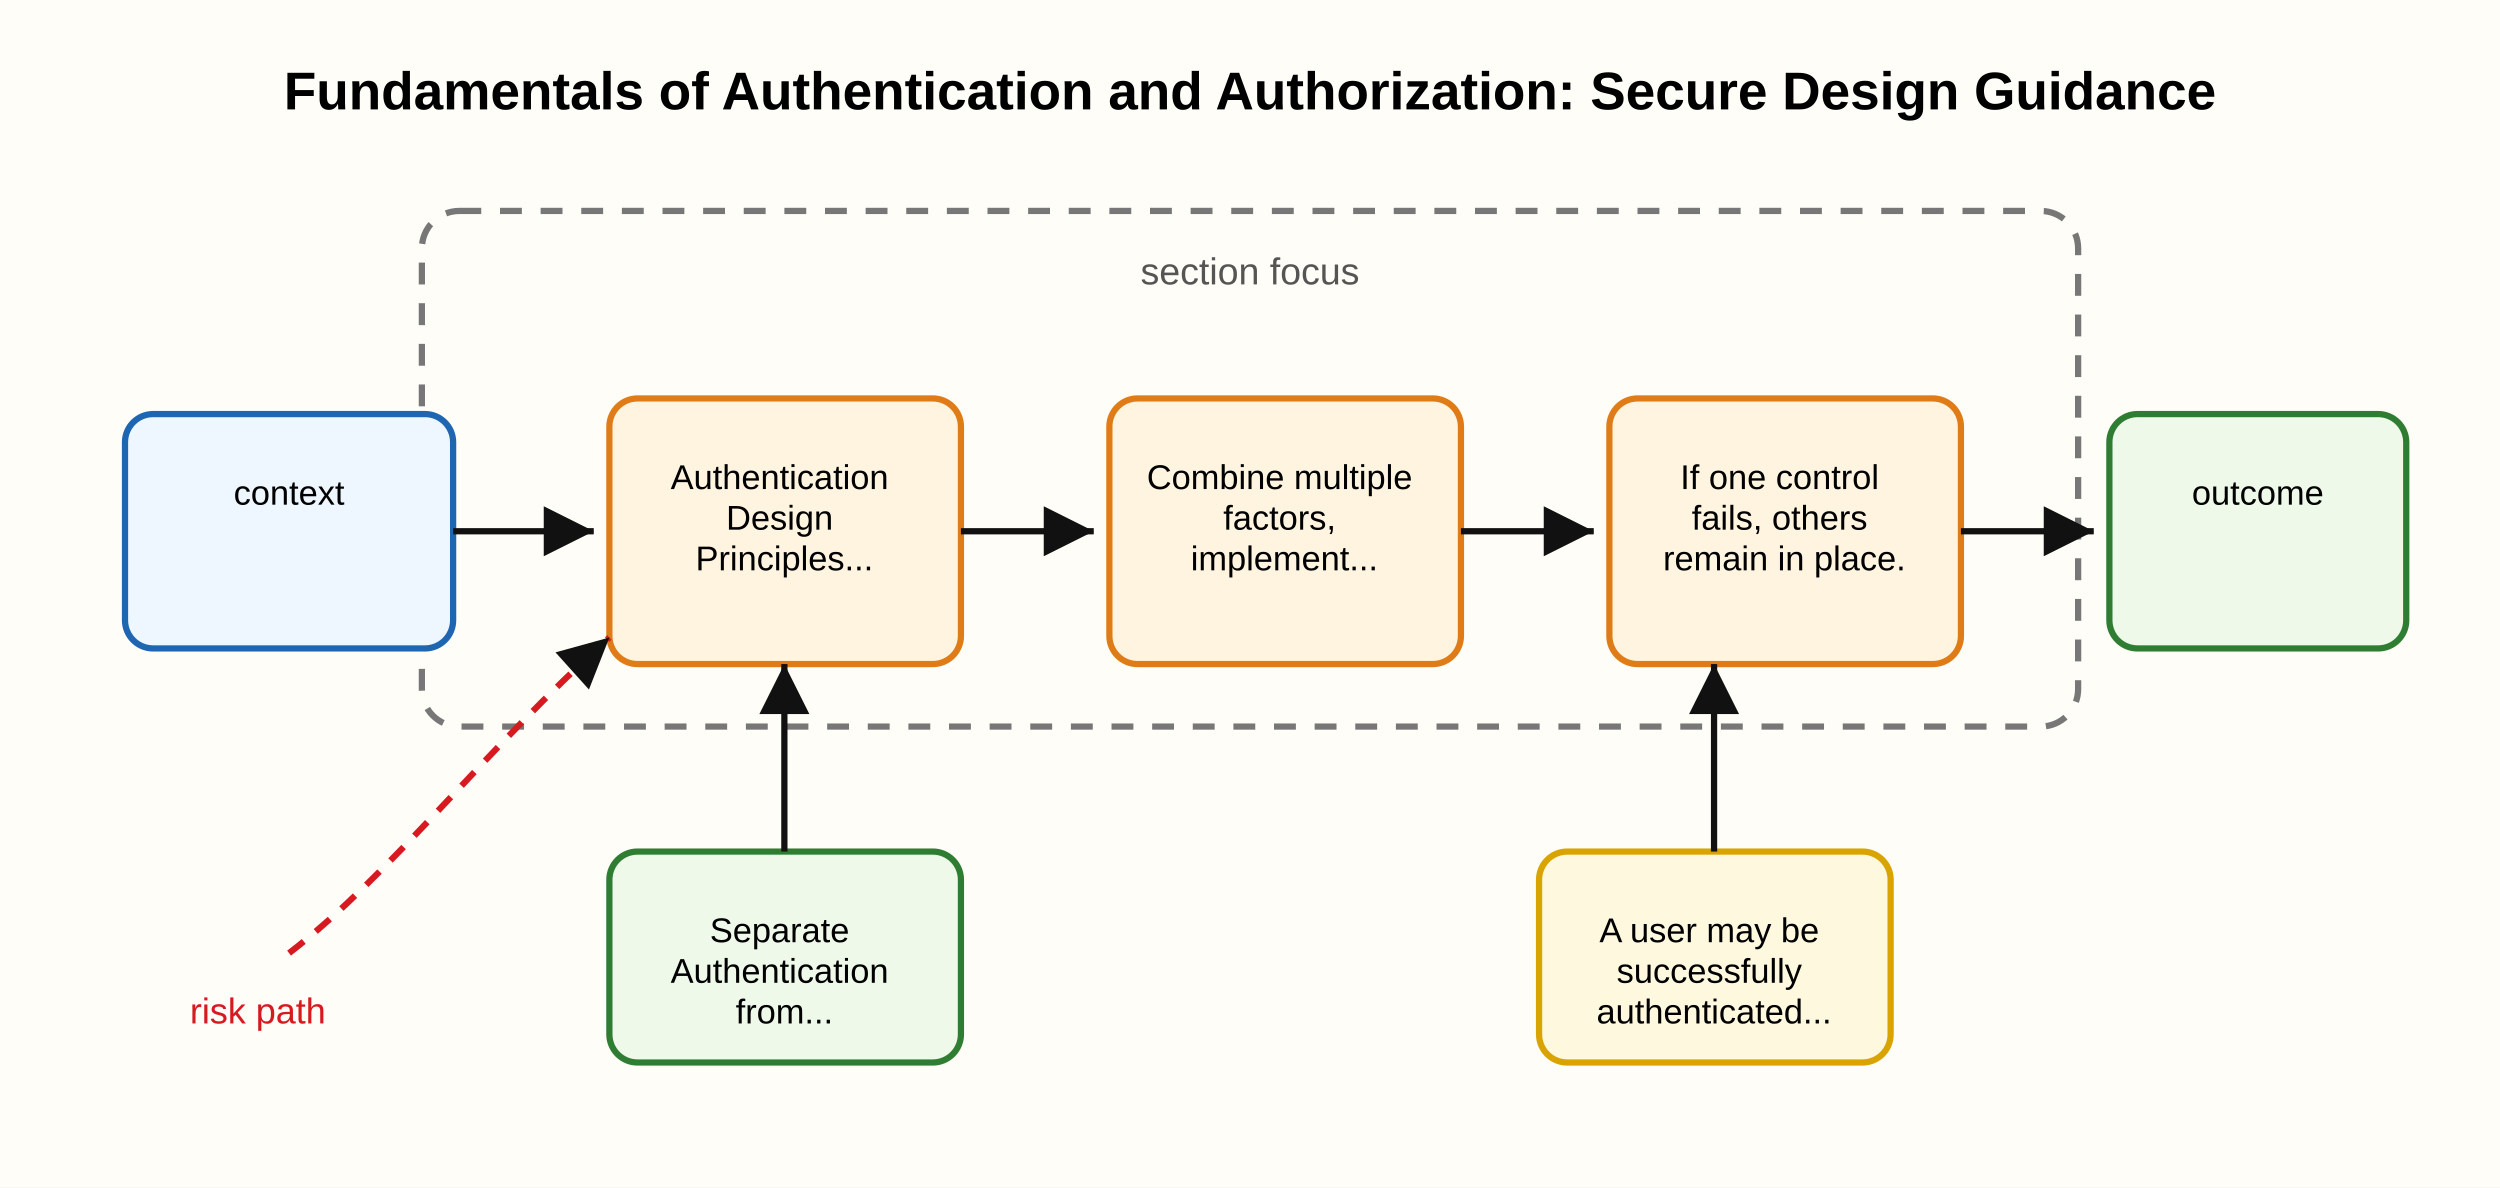
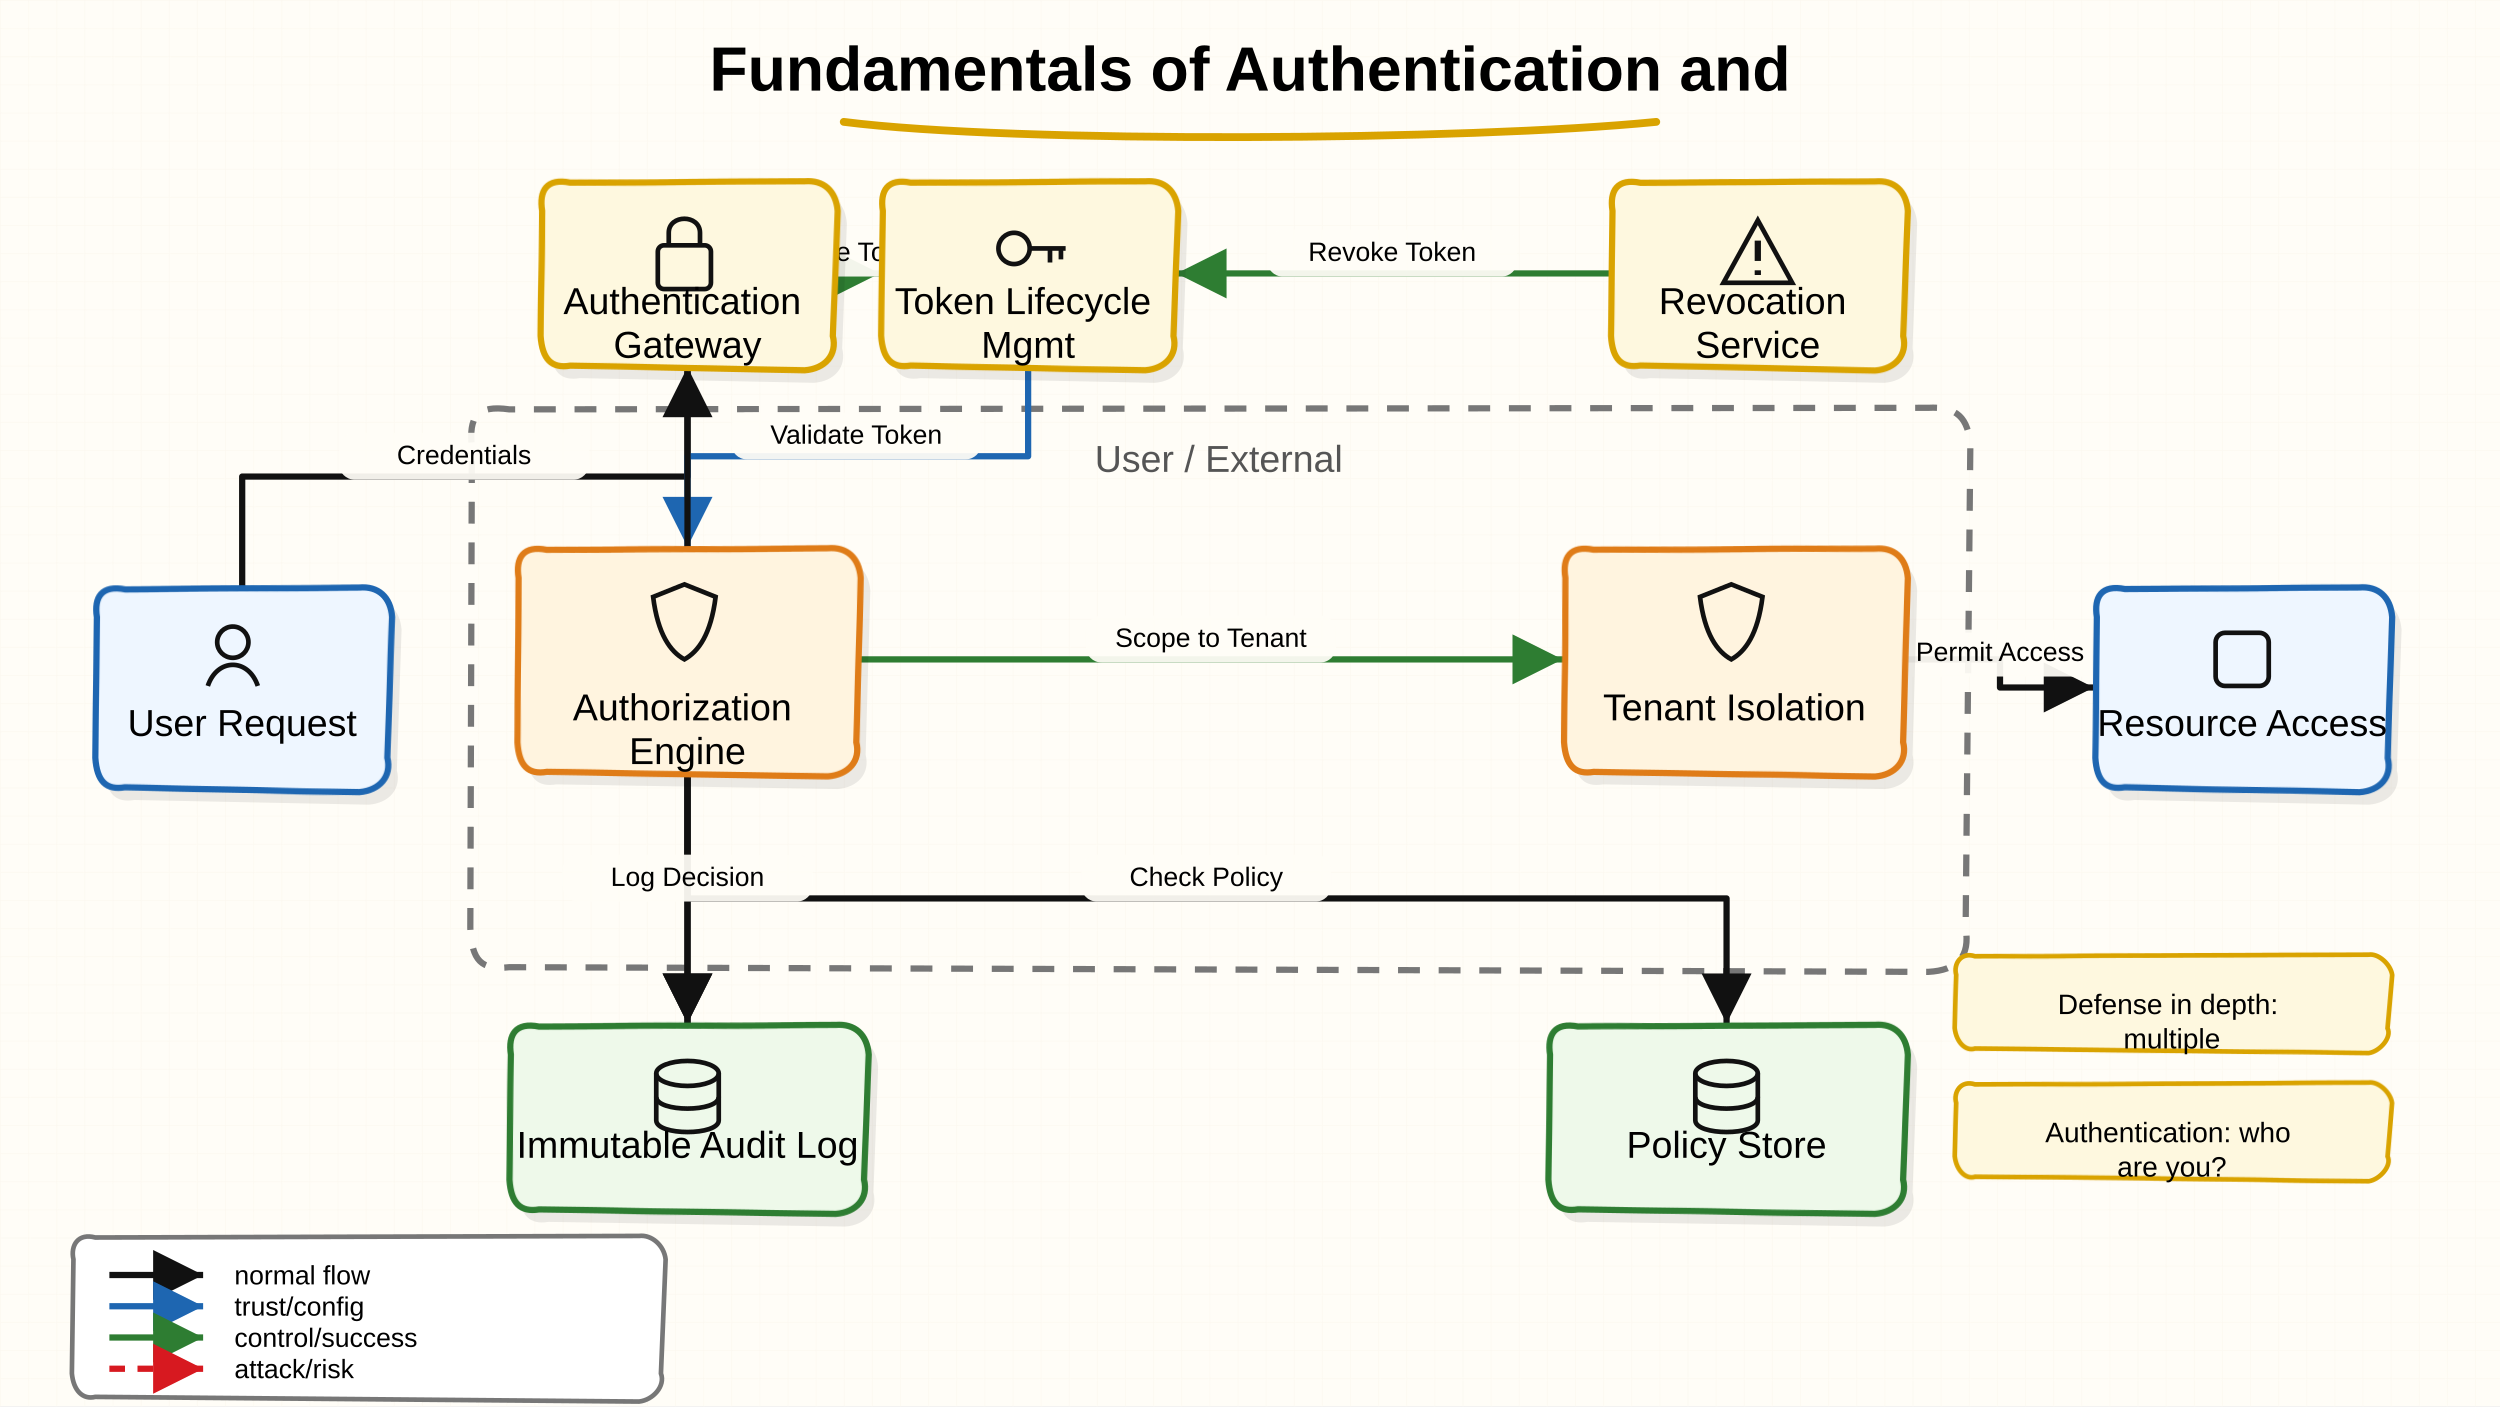
- <svg xmlns="http://www.w3.org/2000/svg" width="1600" height="760" viewBox="0 0 1600 760">
+ <svg xmlns="http://www.w3.org/2000/svg" width="1600" height="900" viewBox="0 0 1600 900">
  <defs>
-     <marker id="arrow" markerWidth="12" markerHeight="12" refX="10" refY="6" orient="auto" markerUnits="strokeWidth">
+     <pattern id="paper" width="18" height="18" patternUnits="userSpaceOnUse">
+       <path d="M 18 0 L 0 0 0 18" fill="none" stroke="#f2ead8" stroke-width="0.8" opacity="0.25" />
+     </pattern>
+     <filter id="roughen">
+       <feTurbulence type="fractalNoise" baseFrequency="0.018" numOctaves="1" result="noise" />
+       <feDisplacementMap in="SourceGraphic" in2="noise" scale="0.85" />
+     </filter>
+     <marker id="arrow-normal" markerWidth="12" markerHeight="12" refX="10" refY="6" orient="auto" markerUnits="strokeWidth">
      <path d="M2,2 L10,6 L2,10 z" fill="#111111" />
    </marker>
+     <marker id="arrow-trust" markerWidth="12" markerHeight="12" refX="10" refY="6" orient="auto" markerUnits="strokeWidth">
+       <path d="M2,2 L10,6 L2,10 z" fill="#1e66b1" />
+     </marker>
+     <marker id="arrow-control" markerWidth="12" markerHeight="12" refX="10" refY="6" orient="auto" markerUnits="strokeWidth">
+       <path d="M2,2 L10,6 L2,10 z" fill="#2e7d32" />
+     </marker>
+     <marker id="arrow-risk" markerWidth="12" markerHeight="12" refX="10" refY="6" orient="auto" markerUnits="strokeWidth">
+       <path d="M2,2 L10,6 L2,10 z" fill="#d71920" />
+     </marker>
  </defs>
-   <rect width="1600" height="760" fill="#fffdf7" />
-   <text x="800" y="70" text-anchor="middle" font-size="34" font-family="Comic Sans MS, Segoe Print, Arial" font-weight="700">Fundamentals of Authentication and Authorization: Secure Design Guidance</text>
-   <rect x="270" y="135" width="1060" height="330" rx="24" fill="none" stroke="#777777" stroke-width="4" stroke-dasharray="14 12" />
-   <text x="800" y="182" text-anchor="middle" font-size="24" fill="#555555" font-family="Comic Sans MS, Segoe Print, Arial">section focus</text>
-   <rect x="80" y="265" width="210" height="150" rx="18" fill="#eef6ff" stroke="#1e66b1" stroke-width="4" />
-   <text x="185" y="323" text-anchor="middle" font-size="22" font-family="Comic Sans MS, Segoe Print, Arial">
-     <tspan x="185" dy="0">context</tspan>
+   <rect width="1600" height="900" fill="#fffdf7" />
+   <rect width="1600" height="900" fill="url(#paper)" />
+   <text x="800" y="58" text-anchor="middle" font-size="40" font-family="Comic Sans MS, Segoe Print, Arial" font-weight="700">Fundamentals of Authentication and</text>
+   <path d="M540 78 C650 92, 940 90, 1060 78" fill="none" stroke="#d9a300" stroke-width="5" stroke-linecap="round" />
+   <path d="M326,262 C305,259 300,267 302,286 L301,594 C302,615 308,621 326,619 L1234,622 C1253,621 1261,612 1258,594 L1261,286 C1260,267 1252,260 1234,261 Z" fill="none" stroke="#777777" stroke-width="4" stroke-dasharray="14 12" />
+   <text x="780" y="302" text-anchor="middle" font-size="24" fill="#555555" font-family="Comic Sans MS, Segoe Print, Arial">User / External</text>
+   <path d="M155,375 L155,305 L440,305 L440,235" fill="none" stroke="#111111" stroke-width="4" marker-end="url(#arrow-normal)" stroke-linecap="round" stroke-linejoin="round" />
+   <rect x="217" y="277" width="160" height="30" rx="10" fill="#fffdf7" opacity="0.94" />
+   <text x="297" y="297" text-anchor="middle" font-size="17" font-family="Comic Sans MS, Segoe Print, Arial">
+     <tspan x="297" dy="0">Credentials</tspan>
  </text>
-   <line x1="290" y1="340" x2="380" y2="340" stroke="#111111" stroke-width="4" marker-end="url(#arrow)" />
-   <rect x="390" y="255" width="225" height="170" rx="18" fill="#fff4df" stroke="#df7c18" stroke-width="4" />
-   <text x="502" y="313" text-anchor="middle" font-size="22" font-family="Comic Sans MS, Segoe Print, Arial">
-     <tspan x="502" dy="0">Authentication</tspan>
-     <tspan x="502" dy="26">Design</tspan>
-     <tspan x="502" dy="26">Principles...</tspan>
+   <path d="M535,175 L549,175 L549,175 L563,175" fill="none" stroke="#2e7d32" stroke-width="4" marker-end="url(#arrow-control)" stroke-linecap="round" stroke-linejoin="round" />
+   <rect x="469" y="147" width="160" height="30" rx="10" fill="#fffdf7" opacity="0.94" />
+   <text x="549" y="167" text-anchor="middle" font-size="17" font-family="Comic Sans MS, Segoe Print, Arial">
+     <tspan x="549" dy="0">Issue Token</tspan>
  </text>
-   <line x1="615" y1="340" x2="700" y2="340" stroke="#111111" stroke-width="4" marker-end="url(#arrow)" />
-   <rect x="710" y="255" width="225" height="170" rx="18" fill="#fff4df" stroke="#df7c18" stroke-width="4" />
-   <text x="822" y="313" text-anchor="middle" font-size="22" font-family="Comic Sans MS, Segoe Print, Arial">
-     <tspan x="822" dy="0">Combine multiple</tspan>
-     <tspan x="822" dy="26">factors,</tspan>
-     <tspan x="822" dy="26">implement...</tspan>
+   <path d="M658,235 L658,292 L440,292 L440,350" fill="none" stroke="#1e66b1" stroke-width="4" marker-end="url(#arrow-trust)" stroke-linecap="round" stroke-linejoin="round" />
+   <rect x="468" y="264" width="160" height="30" rx="10" fill="#fffdf7" opacity="0.94" />
+   <text x="548" y="284" text-anchor="middle" font-size="17" font-family="Comic Sans MS, Segoe Print, Arial">
+     <tspan x="548" dy="0">Validate Token</tspan>
  </text>
-   <line x1="935" y1="340" x2="1020" y2="340" stroke="#111111" stroke-width="4" marker-end="url(#arrow)" />
-   <rect x="1030" y="255" width="225" height="170" rx="18" fill="#fff4df" stroke="#df7c18" stroke-width="4" />
-   <text x="1142" y="313" text-anchor="middle" font-size="22" font-family="Comic Sans MS, Segoe Print, Arial">
-     <tspan x="1142" dy="0">If one control</tspan>
-     <tspan x="1142" dy="26">fails, others</tspan>
-     <tspan x="1142" dy="26">remain in place.</tspan>
+   <path d="M440,495 L440,575 L1105,575 L1105,655" fill="none" stroke="#111111" stroke-width="4" marker-end="url(#arrow-normal)" stroke-linecap="round" stroke-linejoin="round" />
+   <rect x="692" y="547" width="160" height="30" rx="10" fill="#fffdf7" opacity="0.94" />
+   <text x="772" y="567" text-anchor="middle" font-size="17" font-family="Comic Sans MS, Segoe Print, Arial">
+     <tspan x="772" dy="0">Check Policy</tspan>
  </text>
-   <line x1="1255" y1="340" x2="1340" y2="340" stroke="#111111" stroke-width="4" marker-end="url(#arrow)" />
-   <rect x="1350" y="265" width="190" height="150" rx="18" fill="#eef9ea" stroke="#2e7d32" stroke-width="4" />
-   <text x="1445" y="323" text-anchor="middle" font-size="22" font-family="Comic Sans MS, Segoe Print, Arial">
-     <tspan x="1445" dy="0">outcome</tspan>
+   <path d="M550,422 L775,422 L775,422 L1000,422" fill="none" stroke="#2e7d32" stroke-width="4" marker-end="url(#arrow-control)" stroke-linecap="round" stroke-linejoin="round" />
+   <rect x="695" y="394" width="160" height="30" rx="10" fill="#fffdf7" opacity="0.94" />
+   <text x="775" y="414" text-anchor="middle" font-size="17" font-family="Comic Sans MS, Segoe Print, Arial">
+     <tspan x="775" dy="0">Scope to Tenant</tspan>
  </text>
-   <rect x="390" y="545" width="225" height="135" rx="18" fill="#eef9ea" stroke="#2e7d32" stroke-width="4" />
-   <text x="502" y="603" text-anchor="middle" font-size="22" font-family="Comic Sans MS, Segoe Print, Arial">
-     <tspan x="502" dy="0">Separate</tspan>
-     <tspan x="502" dy="26">Authentication</tspan>
-     <tspan x="502" dy="26">from...</tspan>
+   <path d="M1220,422 L1280,422 L1280,440 L1340,440" fill="none" stroke="#111111" stroke-width="4" marker-end="url(#arrow-normal)" stroke-linecap="round" stroke-linejoin="round" />
+   <rect x="1200" y="403" width="160" height="30" rx="10" fill="#fffdf7" opacity="0.94" />
+   <text x="1280" y="423" text-anchor="middle" font-size="17" font-family="Comic Sans MS, Segoe Print, Arial">
+     <tspan x="1280" dy="0">Permit Access</tspan>
  </text>
-   <line x1="502" y1="545" x2="502" y2="425" stroke="#111111" stroke-width="4" marker-end="url(#arrow)" />
-   <rect x="985" y="545" width="225" height="135" rx="18" fill="#fef8df" stroke="#d9a300" stroke-width="4" />
-   <text x="1097" y="603" text-anchor="middle" font-size="22" font-family="Comic Sans MS, Segoe Print, Arial">
-     <tspan x="1097" dy="0">A user may be</tspan>
-     <tspan x="1097" dy="26">successfully</tspan>
-     <tspan x="1097" dy="26">authenticated...</tspan>
+   <path d="M440,235 L440,445 L440,445 L440,655" fill="none" stroke="#111111" stroke-width="4" marker-end="url(#arrow-normal)" stroke-linecap="round" stroke-linejoin="round" />
+   <rect x="360" y="417" width="160" height="30" rx="10" fill="#fffdf7" opacity="0.94" />
+   <text x="440" y="437" text-anchor="middle" font-size="17" font-family="Comic Sans MS, Segoe Print, Arial">
+     <tspan x="440" dy="0">Log Decision</tspan>
  </text>
-   <line x1="1097" y1="545" x2="1097" y2="425" stroke="#111111" stroke-width="4" marker-end="url(#arrow)" />
-   <path d="M185 610 C250 560, 310 480, 390 408" fill="none" stroke="#d71920" stroke-width="4" stroke-dasharray="12 10" marker-end="url(#arrow)" />
-   <text x="165" y="655" text-anchor="middle" font-size="23" fill="#d71920" font-family="Comic Sans MS, Segoe Print, Arial">risk path</text>
+   <path d="M440,495 L440,575 L440,575 L440,655" fill="none" stroke="#111111" stroke-width="4" marker-end="url(#arrow-normal)" stroke-linecap="round" stroke-linejoin="round" />
+   <rect x="360" y="547" width="160" height="30" rx="10" fill="#fffdf7" opacity="0.94" />
+   <text x="440" y="567" text-anchor="middle" font-size="17" font-family="Comic Sans MS, Segoe Print, Arial">
+     <tspan x="440" dy="0">Log Decision</tspan>
+   </text>
+   <path d="M1030,175 L891,175 L891,175 L753,175" fill="none" stroke="#2e7d32" stroke-width="4" marker-end="url(#arrow-control)" stroke-linecap="round" stroke-linejoin="round" />
+   <rect x="811" y="147" width="160" height="30" rx="10" fill="#fffdf7" opacity="0.94" />
+   <text x="891" y="167" text-anchor="middle" font-size="17" font-family="Comic Sans MS, Segoe Print, Arial">
+     <tspan x="891" dy="0">Revoke Token</tspan>
+   </text>
+   <path d="M86,385 C71,382 66,390 68,403 L67,493 C68,508 74,514 86,512 L236,515 C249,514 257,505 254,493 L257,403 C256,390 248,383 236,384 Z" fill="#000000" opacity="0.08" />
+   <path d="M80,377 C65,374 60,382 62,395 L61,485 C62,500 68,506 80,504 L230,507 C243,506 251,497 248,485 L251,395 C250,382 242,375 230,376 Z" fill="#eef6ff" stroke="#1e66b1" stroke-width="4" filter="url(#roughen)" />
+   <circle cx="149" cy="411" r="10" fill="none" stroke="#111111" stroke-width="3" />
+   <path d="M133,439 C139,421 159,421 165,439" fill="none" stroke="#111111" stroke-width="3" />
+   <text x="155" y="471" text-anchor="middle" font-size="24" font-family="Comic Sans MS, Segoe Print, Arial">
+     <tspan x="155" dy="0">User Request</tspan>
+   </text>
+   <path d="M371,125 C356,122 351,130 353,143 L352,223 C353,238 359,244 371,242 L521,245 C534,244 542,235 539,223 L542,143 C541,130 533,123 521,124 Z" fill="#000000" opacity="0.08" />
+   <path d="M365,117 C350,114 345,122 347,135 L346,215 C347,230 353,236 365,234 L515,237 C528,236 536,227 533,215 L536,135 C535,122 527,115 515,116 Z" fill="#fef8df" stroke="#d9a300" stroke-width="4" filter="url(#roughen)" />
+   <rect x="421" y="157" width="34" height="28" rx="4" fill="none" stroke="#111111" stroke-width="3" />
+   <path d="M428,157 v-8 C428,137 448,137 448,149 v8" fill="none" stroke="#111111" stroke-width="3" />
+   <text x="440" y="201" text-anchor="middle" font-size="24" font-family="Comic Sans MS, Segoe Print, Arial">
+     <tspan x="440" dy="0">Authentication</tspan>
+     <tspan x="440" dy="28">Gateway</tspan>
+   </text>
+   <path d="M589,125 C574,122 569,130 571,143 L570,223 C571,238 577,244 589,242 L739,245 C752,244 760,235 757,223 L760,143 C759,130 751,123 739,124 Z" fill="#000000" opacity="0.08" />
+   <path d="M583,117 C568,114 563,122 565,135 L564,215 C565,230 571,236 583,234 L733,237 C746,236 754,227 751,215 L754,135 C753,122 745,115 733,116 Z" fill="#fef8df" stroke="#d9a300" stroke-width="4" filter="url(#roughen)" />
+   <circle cx="649" cy="159" r="10" fill="none" stroke="#111111" stroke-width="3" />
+   <path d="M659,159 H682 M672,159 v9 M679,159 v7" stroke="#111111" stroke-width="3" />
+   <text x="658" y="201" text-anchor="middle" font-size="24" font-family="Comic Sans MS, Segoe Print, Arial">
+     <tspan x="658" dy="0">Token Lifecycle</tspan>
+     <tspan x="658" dy="28">Mgmt</tspan>
+   </text>
+   <path d="M356,360 C341,357 336,365 338,378 L337,483 C338,498 344,504 356,502 L536,505 C549,504 557,495 554,483 L557,378 C556,365 548,358 536,359 Z" fill="#000000" opacity="0.08" />
+   <path d="M350,352 C335,349 330,357 332,370 L331,475 C332,490 338,496 350,494 L530,497 C543,496 551,487 548,475 L551,370 C550,357 542,350 530,351 Z" fill="#fff4df" stroke="#df7c18" stroke-width="4" filter="url(#roughen)" />
+   <path d="M438,374 L458,382 C455,406 447,417 438,422 C429,417 421,406 418,382 Z" fill="none" stroke="#111111" stroke-width="3" />
+   <text x="440" y="461" text-anchor="middle" font-size="24" font-family="Comic Sans MS, Segoe Print, Arial">
+     <tspan x="440" dy="0">Authorization</tspan>
+     <tspan x="440" dy="28">Engine</tspan>
+   </text>
+   <path d="M1016,665 C1001,662 996,670 998,683 L997,763 C998,778 1004,784 1016,782 L1206,785 C1219,784 1227,775 1224,763 L1227,683 C1226,670 1218,663 1206,664 Z" fill="#000000" opacity="0.08" />
+   <path d="M1010,657 C995,654 990,662 992,675 L991,755 C992,770 998,776 1010,774 L1200,777 C1213,776 1221,767 1218,755 L1221,675 C1220,662 1212,655 1200,656 Z" fill="#eef9ea" stroke="#2e7d32" stroke-width="4" filter="url(#roughen)" />
+   <ellipse cx="1105" cy="687" rx="20" ry="8" fill="none" stroke="#111111" stroke-width="3" />
+   <path d="M1085,687 v30 C1085,727 1125,727 1125,717 v-30" fill="none" stroke="#111111" stroke-width="3" />
+   <path d="M1085,702 C1085,712 1125,712 1125,702" fill="none" stroke="#111111" stroke-width="3" />
+   <text x="1105" y="741" text-anchor="middle" font-size="24" font-family="Comic Sans MS, Segoe Print, Arial">
+     <tspan x="1105" dy="0">Policy Store</tspan>
+   </text>
+   <path d="M1026,360 C1011,357 1006,365 1008,378 L1007,483 C1008,498 1014,504 1026,502 L1206,505 C1219,504 1227,495 1224,483 L1227,378 C1226,365 1218,358 1206,359 Z" fill="#000000" opacity="0.08" />
+   <path d="M1020,352 C1005,349 1000,357 1002,370 L1001,475 C1002,490 1008,496 1020,494 L1200,497 C1213,496 1221,487 1218,475 L1221,370 C1220,357 1212,350 1200,351 Z" fill="#fff4df" stroke="#df7c18" stroke-width="4" filter="url(#roughen)" />
+   <path d="M1108,374 L1128,382 C1125,406 1117,417 1108,422 C1099,417 1091,406 1088,382 Z" fill="none" stroke="#111111" stroke-width="3" />
+   <text x="1110" y="461" text-anchor="middle" font-size="24" font-family="Comic Sans MS, Segoe Print, Arial">
+     <tspan x="1110" dy="0">Tenant Isolation</tspan>
+   </text>
+   <path d="M351,665 C336,662 331,670 333,683 L332,763 C333,778 339,784 351,782 L541,785 C554,784 562,775 559,763 L562,683 C561,670 553,663 541,664 Z" fill="#000000" opacity="0.08" />
+   <path d="M345,657 C330,654 325,662 327,675 L326,755 C327,770 333,776 345,774 L535,777 C548,776 556,767 553,755 L556,675 C555,662 547,655 535,656 Z" fill="#eef9ea" stroke="#2e7d32" stroke-width="4" filter="url(#roughen)" />
+   <ellipse cx="440" cy="687" rx="20" ry="8" fill="none" stroke="#111111" stroke-width="3" />
+   <path d="M420,687 v30 C420,727 460,727 460,717 v-30" fill="none" stroke="#111111" stroke-width="3" />
+   <path d="M420,702 C420,712 460,712 460,702" fill="none" stroke="#111111" stroke-width="3" />
+   <text x="440" y="741" text-anchor="middle" font-size="24" font-family="Comic Sans MS, Segoe Print, Arial">
+     <tspan x="440" dy="0">Immutable Audit Log</tspan>
+   </text>
+   <path d="M1366,385 C1351,382 1346,390 1348,403 L1347,493 C1348,508 1354,514 1366,512 L1516,515 C1529,514 1537,505 1534,493 L1537,403 C1536,390 1528,383 1516,384 Z" fill="#000000" opacity="0.08" />
+   <path d="M1360,377 C1345,374 1340,382 1342,395 L1341,485 C1342,500 1348,506 1360,504 L1510,507 C1523,506 1531,497 1528,485 L1531,395 C1530,382 1522,375 1510,376 Z" fill="#eef6ff" stroke="#1e66b1" stroke-width="4" filter="url(#roughen)" />
+   <rect x="1418" y="405" width="34" height="34" rx="6" fill="none" stroke="#111111" stroke-width="3" />
+   <text x="1435" y="471" text-anchor="middle" font-size="24" font-family="Comic Sans MS, Segoe Print, Arial">
+     <tspan x="1435" dy="0">Resource Access</tspan>
+   </text>
+   <path d="M1056,125 C1041,122 1036,130 1038,143 L1037,223 C1038,238 1044,244 1056,242 L1206,245 C1219,244 1227,235 1224,223 L1227,143 C1226,130 1218,123 1206,124 Z" fill="#000000" opacity="0.08" />
+   <path d="M1050,117 C1035,114 1030,122 1032,135 L1031,215 C1032,230 1038,236 1050,234 L1200,237 C1213,236 1221,227 1218,215 L1221,135 C1220,122 1212,115 1200,116 Z" fill="#fef8df" stroke="#d9a300" stroke-width="4" filter="url(#roughen)" />
+   <path d="M1125,141 L1147,181 H1103 Z" fill="none" stroke="#111111" stroke-width="3" />
+   <path d="M1125,154 v13 M1125,173 v3" stroke="#111111" stroke-width="4" />
+   <text x="1125" y="201" text-anchor="middle" font-size="24" font-family="Comic Sans MS, Segoe Print, Arial">
+     <tspan x="1125" dy="0">Revocation</tspan>
+     <tspan x="1125" dy="28">Service</tspan>
+   </text>
+   <path d="M1264,612 C1255,609 1250,617 1252,624 L1251,658 C1252,667 1258,673 1264,671 L1516,674 C1523,673 1531,664 1528,658 L1531,624 C1530,617 1522,610 1516,611 Z" fill="#fef8df" stroke="#d9a300" stroke-width="3" filter="url(#roughen)" />
+   <text x="1390" y="649" text-anchor="middle" font-size="18" font-family="Comic Sans MS, Segoe Print, Arial">
+     <tspan x="1390" dy="0">Defense in depth:</tspan>
+     <tspan x="1390" dy="22">multiple</tspan>
+   </text>
+   <path d="M1264,694 C1255,691 1250,699 1252,706 L1251,740 C1252,749 1258,755 1264,753 L1516,756 C1523,755 1531,746 1528,740 L1531,706 C1530,699 1522,692 1516,693 Z" fill="#fef8df" stroke="#d9a300" stroke-width="3" filter="url(#roughen)" />
+   <text x="1390" y="731" text-anchor="middle" font-size="18" font-family="Comic Sans MS, Segoe Print, Arial">
+     <tspan x="1390" dy="0">Authentication: who</tspan>
+     <tspan x="1390" dy="22">are you?</tspan>
+   </text>
+   <path d="M61,792 C50,789 45,797 47,806 L46,879 C47,890 53,896 61,894 L409,897 C418,896 426,887 423,879 L426,806 C425,797 417,790 409,791 Z" fill="#ffffff" stroke="#777777" stroke-width="3" />
+   <line x1="70" y1="816" x2="130" y2="816" stroke="#111111" stroke-width="4" marker-end="url(#arrow-normal)" />
+   <text x="150" y="822" font-size="17" font-family="Comic Sans MS, Segoe Print, Arial">normal flow</text>
+   <line x1="70" y1="836" x2="130" y2="836" stroke="#1e66b1" stroke-width="4" marker-end="url(#arrow-trust)" />
+   <text x="150" y="842" font-size="17" font-family="Comic Sans MS, Segoe Print, Arial">trust/config</text>
+   <line x1="70" y1="856" x2="130" y2="856" stroke="#2e7d32" stroke-width="4" marker-end="url(#arrow-control)" />
+   <text x="150" y="862" font-size="17" font-family="Comic Sans MS, Segoe Print, Arial">control/success</text>
+   <line x1="70" y1="876" x2="130" y2="876" stroke="#d71920" stroke-width="4" stroke-dasharray="10 8" marker-end="url(#arrow-risk)" />
+   <text x="150" y="882" font-size="17" font-family="Comic Sans MS, Segoe Print, Arial">attack/risk</text>
</svg>
